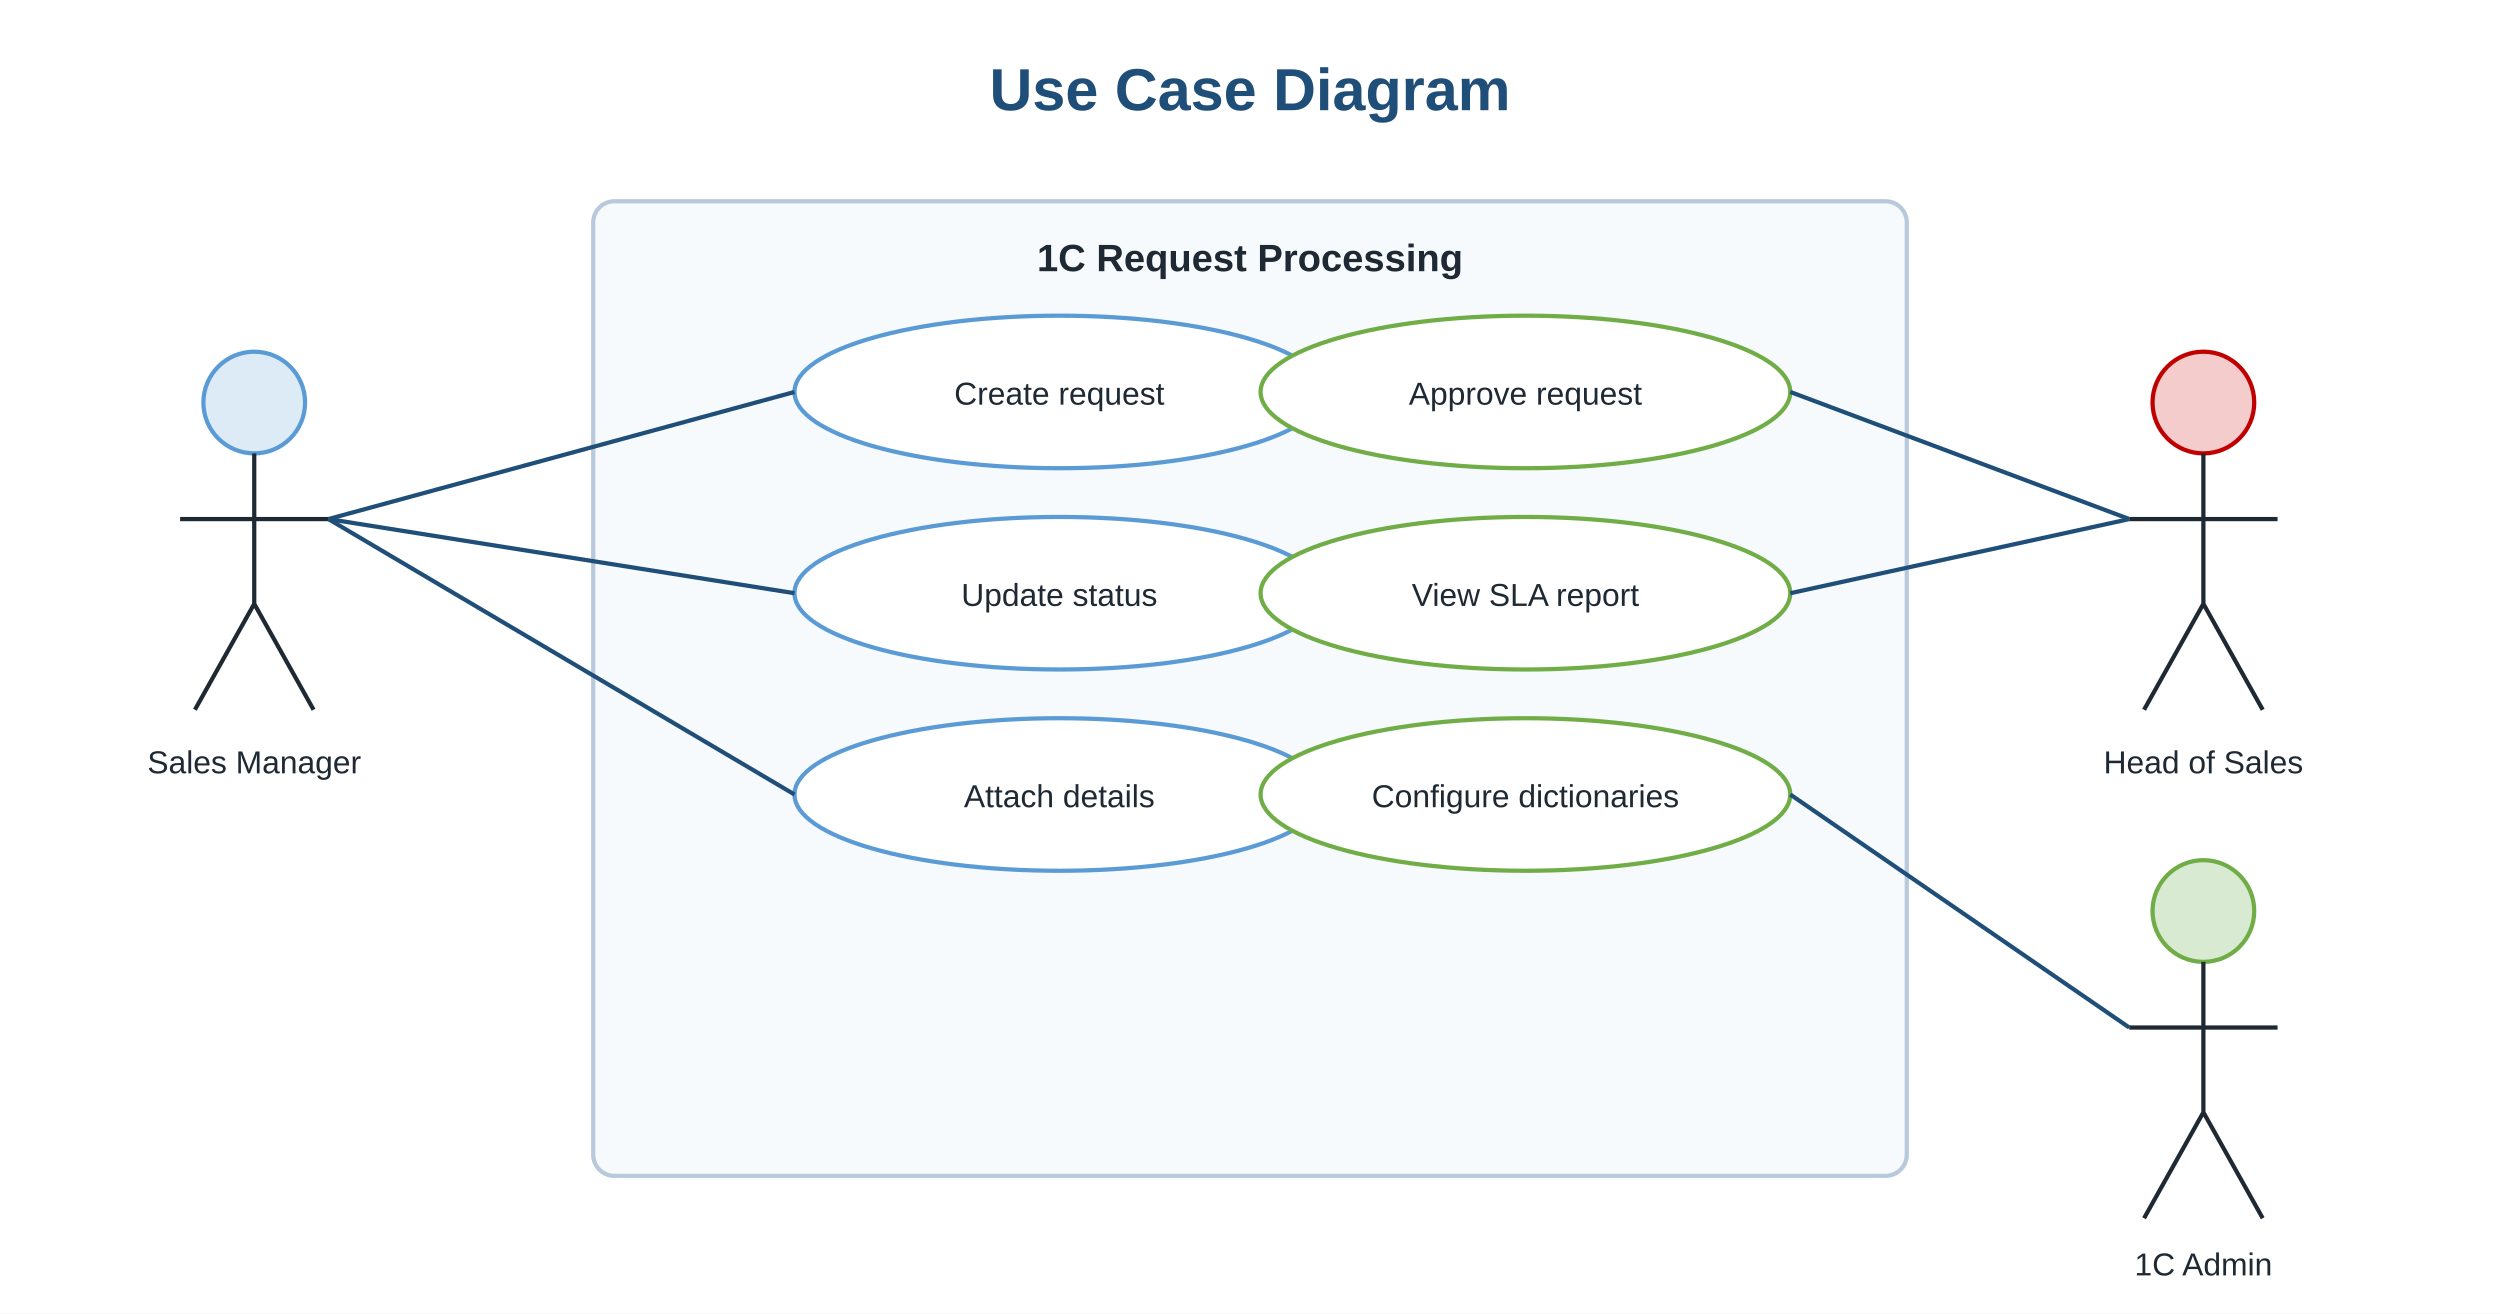
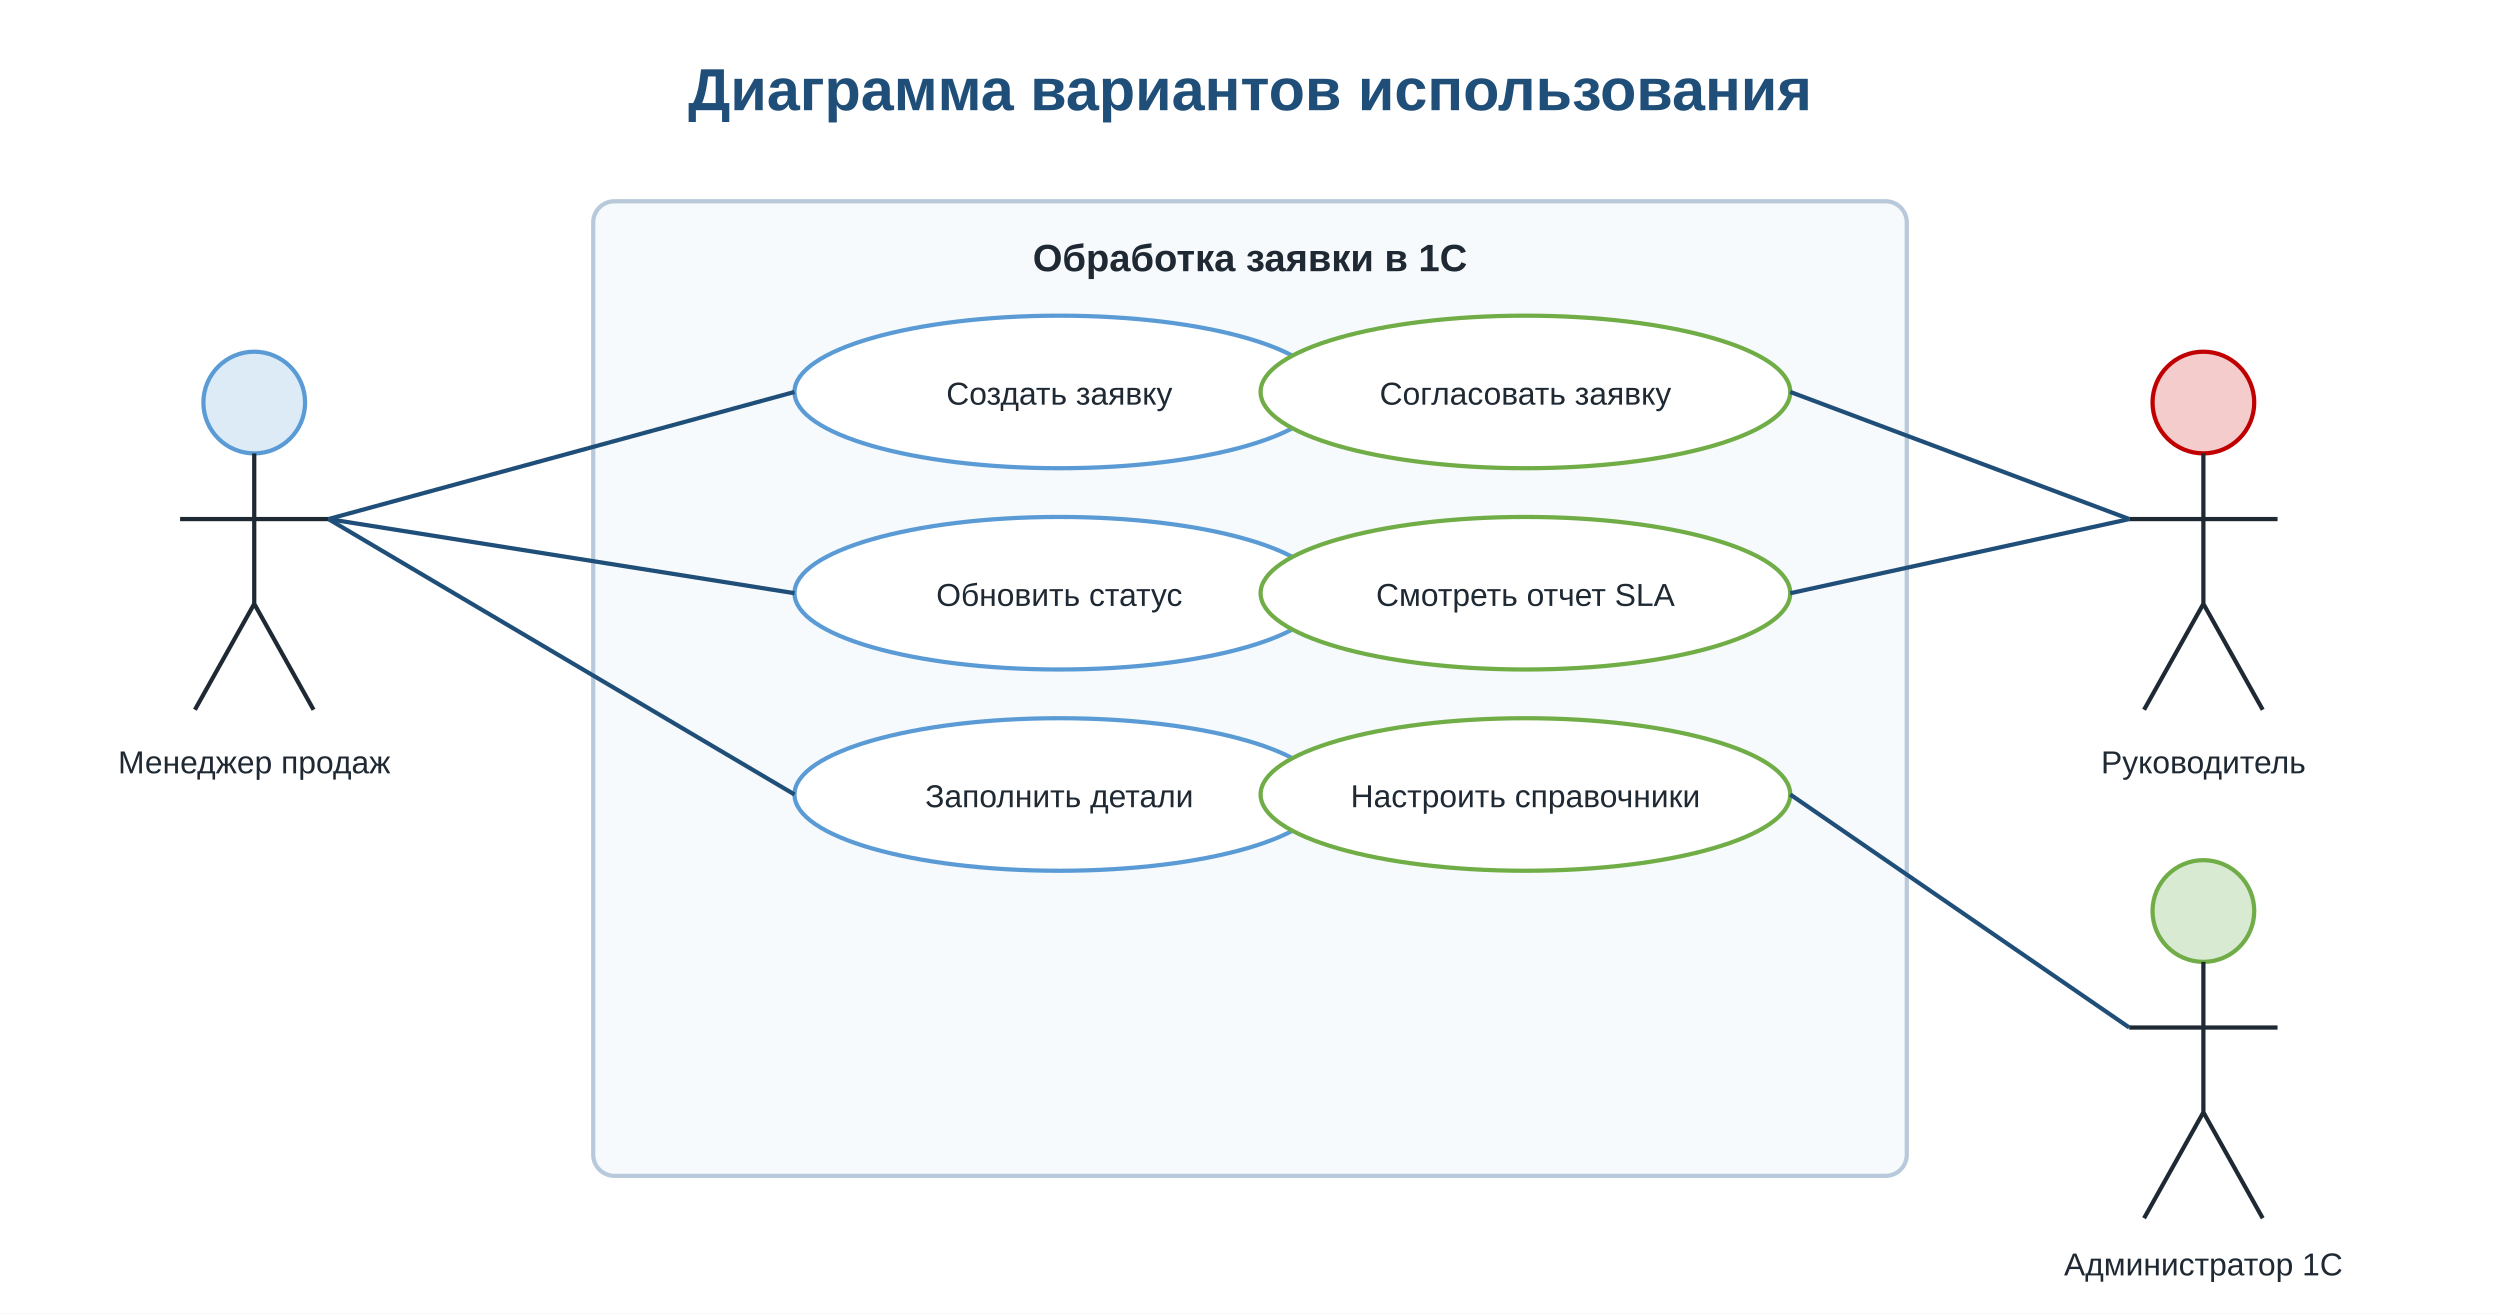
<svg xmlns="http://www.w3.org/2000/svg" width="1180" height="620" viewBox="0 0 1180 620">
  <rect width="1180" height="620" fill="#ffffff" />
-   <text x="590" y="52" text-anchor="middle" font-family="Arial, sans-serif" font-size="28" font-weight="700" fill="#1f4e78">Use Case Diagram</text>
+   <text x="590" y="52" text-anchor="middle" font-family="Arial, sans-serif" font-size="28" font-weight="700" fill="#1f4e78">Диаграмма вариантов использования</text>
  <rect x="280" y="95" width="620" height="460" rx="10" fill="#f7fafc" stroke="#b7c9da" stroke-width="2" />
-   <text x="590" y="128" text-anchor="middle" font-family="Arial, sans-serif" font-size="18" font-weight="700" fill="#1f2933">1C Request Processing</text>
+   <text x="590" y="128" text-anchor="middle" font-family="Arial, sans-serif" font-size="18" font-weight="700" fill="#1f2933">Обработка заявки в 1С</text>
  <g font-family="Arial, sans-serif" font-size="15" fill="#1f2933">
    <circle cx="120" cy="190" r="24" fill="#ddebf7" stroke="#5b9bd5" stroke-width="2" />
    <path d="M120 214 L120 285 M85 245 L155 245 M120 285 L92 335 M120 285 L148 335" stroke="#1f2933" stroke-width="2" fill="none" />
-     <text x="120" y="365" text-anchor="middle">Sales Manager</text>
+     <text x="120" y="365" text-anchor="middle">Менеджер продаж</text>
    <circle cx="1040" cy="190" r="24" fill="#f4cccc" stroke="#c00000" stroke-width="2" />
    <path d="M1040 214 L1040 285 M1005 245 L1075 245 M1040 285 L1012 335 M1040 285 L1068 335" stroke="#1f2933" stroke-width="2" fill="none" />
-     <text x="1040" y="365" text-anchor="middle">Head of Sales</text>
+     <text x="1040" y="365" text-anchor="middle">Руководитель</text>
    <circle cx="1040" cy="430" r="24" fill="#d9ead3" stroke="#70ad47" stroke-width="2" />
    <path d="M1040 454 L1040 525 M1005 485 L1075 485 M1040 525 L1012 575 M1040 525 L1068 575" stroke="#1f2933" stroke-width="2" fill="none" />
-     <text x="1040" y="602" text-anchor="middle">1C Admin</text>
+     <text x="1040" y="602" text-anchor="middle">Администратор 1С</text>
  </g>
  <g font-family="Arial, sans-serif" font-size="15" fill="#1f2933">
    <ellipse cx="500" cy="185" rx="125" ry="36" fill="#ffffff" stroke="#5b9bd5" stroke-width="2" />
-     <text x="500" y="191" text-anchor="middle">Create request</text>
+     <text x="500" y="191" text-anchor="middle">Создать заявку</text>
    <ellipse cx="500" cy="280" rx="125" ry="36" fill="#ffffff" stroke="#5b9bd5" stroke-width="2" />
-     <text x="500" y="286" text-anchor="middle">Update status</text>
+     <text x="500" y="286" text-anchor="middle">Обновить статус</text>
    <ellipse cx="500" cy="375" rx="125" ry="36" fill="#ffffff" stroke="#5b9bd5" stroke-width="2" />
-     <text x="500" y="381" text-anchor="middle">Attach details</text>
+     <text x="500" y="381" text-anchor="middle">Заполнить детали</text>
    <ellipse cx="720" cy="185" rx="125" ry="36" fill="#ffffff" stroke="#70ad47" stroke-width="2" />
-     <text x="720" y="191" text-anchor="middle">Approve request</text>
+     <text x="720" y="191" text-anchor="middle">Согласовать заявку</text>
    <ellipse cx="720" cy="280" rx="125" ry="36" fill="#ffffff" stroke="#70ad47" stroke-width="2" />
-     <text x="720" y="286" text-anchor="middle">View SLA report</text>
+     <text x="720" y="286" text-anchor="middle">Смотреть отчет SLA</text>
    <ellipse cx="720" cy="375" rx="125" ry="36" fill="#ffffff" stroke="#70ad47" stroke-width="2" />
-     <text x="720" y="381" text-anchor="middle">Configure dictionaries</text>
+     <text x="720" y="381" text-anchor="middle">Настроить справочники</text>
  </g>
  <g fill="none" stroke="#1f4e78" stroke-width="2">
    <path d="M155 245 L375 185" />
    <path d="M155 245 L375 280" />
    <path d="M155 245 L375 375" />
    <path d="M1005 245 L845 185" />
    <path d="M1005 245 L845 280" />
    <path d="M1005 485 L845 375" />
  </g>
</svg>
